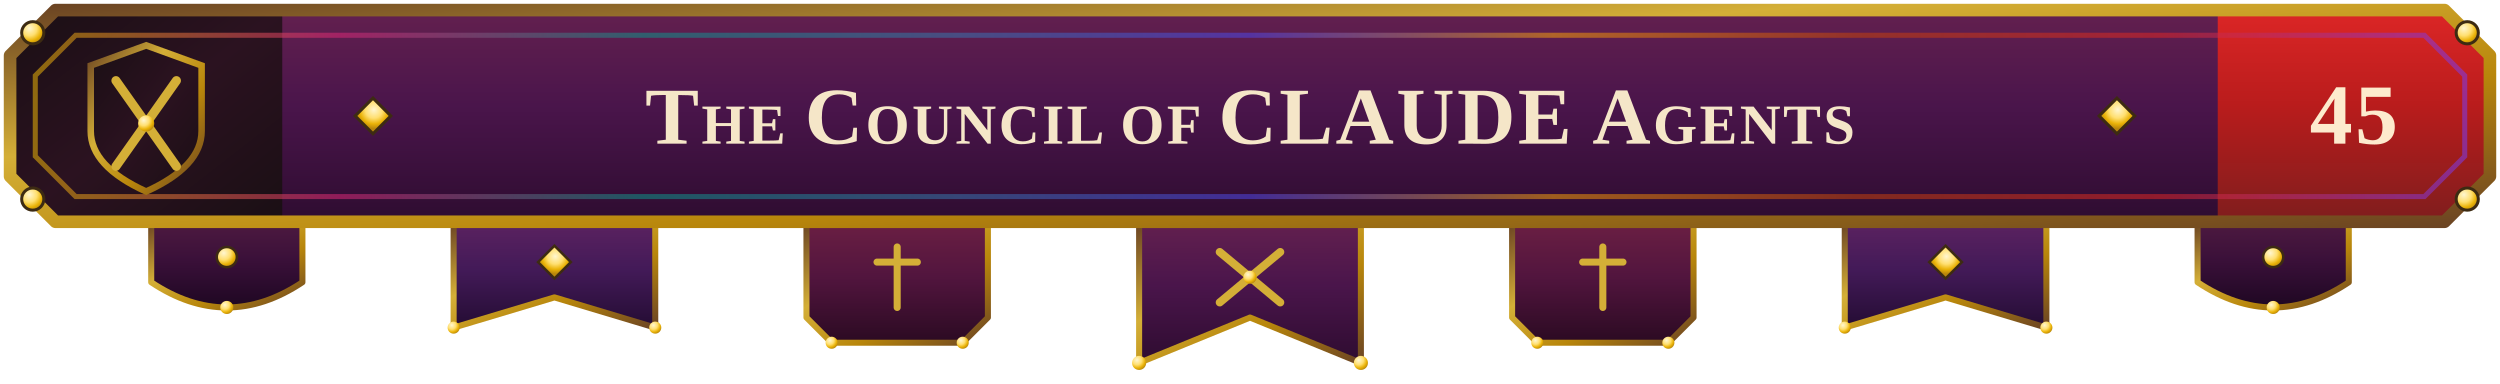
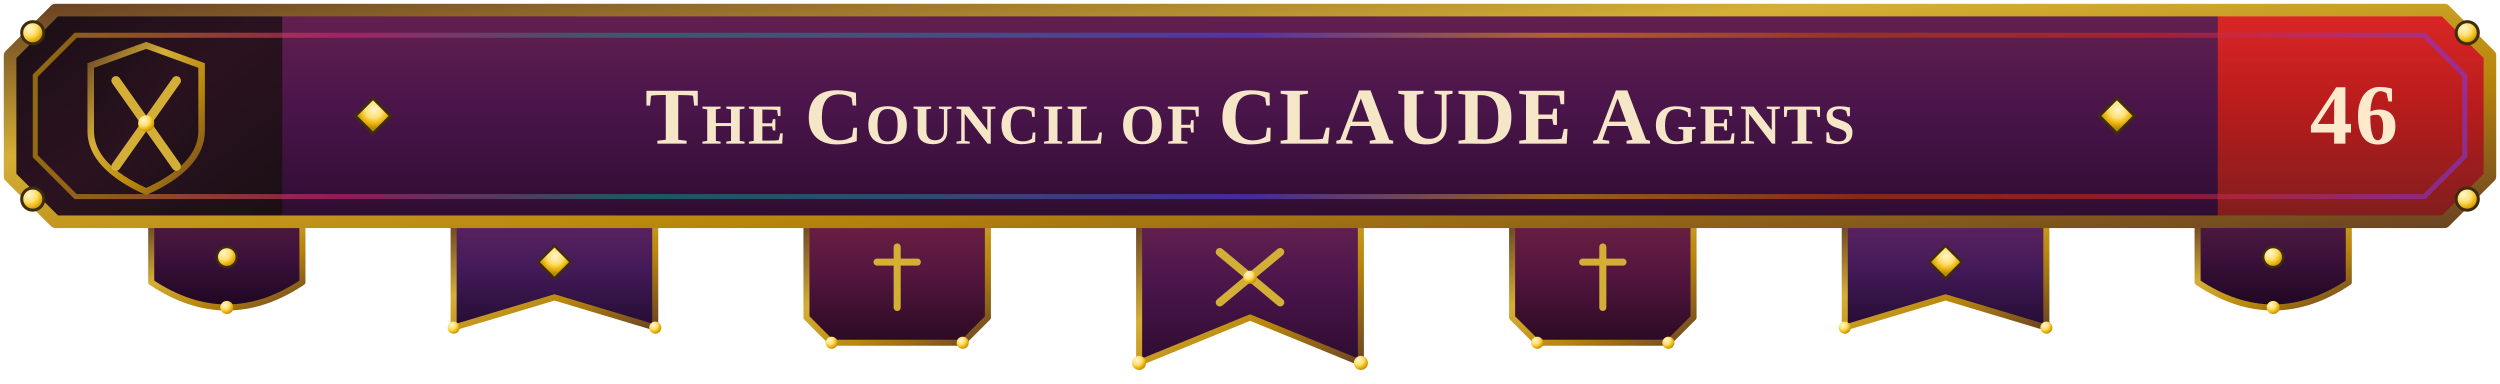
- <svg xmlns="http://www.w3.org/2000/svg" width="372" height="57" viewBox="0 0 496 76" role="img" aria-label="The Council of CLAUDE Agents: 45">
+ <svg xmlns="http://www.w3.org/2000/svg" width="372" height="57" viewBox="0 0 496 76" role="img" aria-label="The Council of CLAUDE Agents: 46">
  <defs>
    <linearGradient id="bdgBgGrad" x1="0%" y1="0%" x2="100%" y2="100%">
      <stop offset="0%" stop-color="#1a0f14" />
      <stop offset="50%" stop-color="#2b1220" />
      <stop offset="100%" stop-color="#1a0f14" />
    </linearGradient>
    <linearGradient id="bdgBronzeGrad" x1="0%" y1="0%" x2="100%" y2="100%">
      <stop offset="0%" stop-color="#6b4423" />
      <stop offset="35%" stop-color="#d4af37" />
      <stop offset="65%" stop-color="#b8860b" />
      <stop offset="100%" stop-color="#6b4423" />
    </linearGradient>
    <linearGradient id="bdgCouncilGrad" x1="0%" y1="0%" x2="100%" y2="0%">
      <stop offset="0%" stop-color="#eab308" />
      <stop offset="12.5%" stop-color="#db2777" />
      <stop offset="25%" stop-color="#0d9488" />
      <stop offset="37.5%" stop-color="#3776ab" />
      <stop offset="50%" stop-color="#4f46e5" />
      <stop offset="62.5%" stop-color="#f59e0b" />
      <stop offset="75%" stop-color="#c2410c" />
      <stop offset="87.5%" stop-color="#dc2626" />
      <stop offset="100%" stop-color="#7c3aed" />
    </linearGradient>
    <linearGradient id="bdgPlumGrad" x1="0%" y1="0%" x2="0%" y2="100%">
      <stop offset="0%" stop-color="#63204f" />
      <stop offset="45%" stop-color="#4a154b" />
      <stop offset="100%" stop-color="#2e0c30" />
    </linearGradient>
    <linearGradient id="bdgCountGrad" x1="0%" y1="0%" x2="0%" y2="100%">
      <stop offset="0%" stop-color="#dc2626" />
      <stop offset="45%" stop-color="#b91c1c" />
      <stop offset="100%" stop-color="#7f1d1d" />
    </linearGradient>
    <radialGradient id="bdgGemGrad" cx="35%" cy="30%" r="75%">
      <stop offset="0%" stop-color="#fff6d0" />
      <stop offset="45%" stop-color="#ffdf70" />
      <stop offset="75%" stop-color="#eab308" />
      <stop offset="100%" stop-color="#b8860b" />
    </radialGradient>
    <linearGradient id="penPlumDeep" x1="0%" y1="0%" x2="0%" y2="100%">
      <stop offset="0%" stop-color="#4e1a40" />
      <stop offset="45%" stop-color="#3a1039" />
      <stop offset="100%" stop-color="#1e0722" />
    </linearGradient>
    <linearGradient id="penPlumWarm" x1="0%" y1="0%" x2="0%" y2="100%">
      <stop offset="0%" stop-color="#6b1f43" />
      <stop offset="45%" stop-color="#52153e" />
      <stop offset="100%" stop-color="#2b0a22" />
    </linearGradient>
    <linearGradient id="penPlumCool" x1="0%" y1="0%" x2="0%" y2="100%">
      <stop offset="0%" stop-color="#5b2260" />
      <stop offset="45%" stop-color="#431a58" />
      <stop offset="100%" stop-color="#240c33" />
    </linearGradient>
  </defs>
  <path d="M 11 2 L 485 2 L 494 11 L 494 35 L 485 44 L 11 44 L 2 35 L 2 11 Z" fill="url(#bdgPlumGrad)" />
  <path d="M 11 2 L 56 2 L 56 44 L 11 44 L 2 35 L 2 11 Z" fill="url(#bdgBgGrad)" />
  <line x1="56" y1="3" x2="56" y2="43" stroke="url(#bdgBronzeGrad)" stroke-width="1.5" />
  <path d="M 440 2 L 485 2 L 494 11 L 494 35 L 485 44 L 440 44 Z" fill="url(#bdgCountGrad)" />
  <line x1="440" y1="3" x2="440" y2="43" stroke="url(#bdgBronzeGrad)" stroke-width="1.5" />
  <path d="M 15 7 L 481 7 L 489 15 L 489 31 L 481 39 L 15 39 L 7 31 L 7 15 Z" fill="none" stroke="url(#bdgCouncilGrad)" stroke-width="1" opacity="0.55" />
  <g stroke="url(#bdgBronzeGrad)" stroke-width="1.2" stroke-linejoin="round">
    <path d="M 30 44 L 60 44 L 60 56 Q 45 66 30 56 Z" fill="url(#penPlumDeep)" />
    <path d="M 90 44 L 130 44 L 130 65 L 110 59 L 90 65 Z" fill="url(#penPlumCool)" />
    <path d="M 160 44 L 196 44 L 196 63 L 191 68 L 165 68 L 160 63 Z" fill="url(#penPlumWarm)" />
    <path d="M 226 44 L 270 44 L 270 72 L 248 63 L 226 72 Z" fill="url(#bdgPlumGrad)" />
    <path d="M 300 44 L 336 44 L 336 63 L 331 68 L 305 68 L 300 63 Z" fill="url(#penPlumWarm)" />
    <path d="M 366 44 L 406 44 L 406 65 L 386 59 L 366 65 Z" fill="url(#penPlumCool)" />
    <path d="M 436 44 L 466 44 L 466 56 Q 451 66 436 56 Z" fill="url(#penPlumDeep)" />
  </g>
  <g fill="url(#bdgGemGrad)">
    <circle cx="45" cy="61" r="1.3" />
    <circle cx="451" cy="61" r="1.3" />
    <circle cx="90" cy="65" r="1.2" />
    <circle cx="130" cy="65" r="1.2" />
    <circle cx="366" cy="65" r="1.2" />
    <circle cx="406" cy="65" r="1.2" />
    <circle cx="165" cy="68" r="1.2" />
    <circle cx="191" cy="68" r="1.2" />
    <circle cx="305" cy="68" r="1.2" />
    <circle cx="331" cy="68" r="1.2" />
    <circle cx="226" cy="72" r="1.4" />
    <circle cx="270" cy="72" r="1.4" />
  </g>
  <g fill="url(#bdgGemGrad)" stroke="#3d2b12" stroke-width="0.5">
    <circle cx="45" cy="51" r="2" />
    <circle cx="451" cy="51" r="2" />
    <rect width="4.6" height="4.6" transform="translate(110,52) rotate(45) translate(-2.3,-2.3)" />
    <rect width="4.6" height="4.6" transform="translate(386,52) rotate(45) translate(-2.3,-2.3)" />
  </g>
  <g stroke="#d4af37" stroke-width="1.4" stroke-linecap="round">
    <line x1="178" y1="49" x2="178" y2="61" />
    <line x1="174" y1="52" x2="182" y2="52" />
    <line x1="318" y1="49" x2="318" y2="61" />
    <line x1="314" y1="52" x2="322" y2="52" />
  </g>
  <path d="M 242 50 L 254 60 M 254 50 L 242 60" stroke="#d4af37" stroke-width="1.6" stroke-linecap="round" />
  <circle cx="248" cy="55" r="1.3" fill="url(#bdgGemGrad)" />
  <path d="M 11 2 L 485 2 L 494 11 L 494 35 L 485 44 L 11 44 L 2 35 L 2 11 Z" fill="none" stroke="url(#bdgBronzeGrad)" stroke-width="2.5" stroke-linejoin="round" />
  <path d="M 29 9 L 40 13 L 40 26 Q 40 33 29 38 Q 18 33 18 26 L 18 13 Z" fill="url(#bdgBgGrad)" stroke="url(#bdgBronzeGrad)" stroke-width="1.3" />
  <path d="M 23 16 L 35 33 M 35 16 L 23 33" stroke="#d4af37" stroke-width="1.8" stroke-linecap="round" />
  <circle cx="29" cy="24.5" r="1.6" fill="url(#bdgGemGrad)" />
  <rect width="5" height="5" fill="url(#bdgGemGrad)" stroke="#3d2b12" stroke-width="0.6" transform="translate(74,23) rotate(45) translate(-2.5,-2.5)" />
  <rect width="5" height="5" fill="url(#bdgGemGrad)" stroke="#3d2b12" stroke-width="0.6" transform="translate(420,23) rotate(45) translate(-2.5,-2.5)" />
  <g fill="url(#bdgGemGrad)" stroke="#3d2b12" stroke-width="0.6">
    <circle cx="6.5" cy="6.5" r="2.2" />
    <circle cx="489.5" cy="6.5" r="2.2" />
    <circle cx="489.5" cy="39.5" r="2.2" />
    <circle cx="6.5" cy="39.5" r="2.2" />
  </g>
  <text x="248" y="28.5" text-anchor="middle" fill="#f5e6c8" font-family="Cinzel, Georgia, 'Times New Roman', serif" font-size="16" font-weight="700" letter-spacing="0.5" style="font-variant: small-caps">The Council of CLAUDE Agents</text>
-   <text x="467" y="28.5" text-anchor="middle" fill="#fdeacd" font-family="Cinzel, Georgia, 'Times New Roman', serif" font-size="17" font-weight="700" letter-spacing="0.5">45</text>
+   <text x="467" y="28.5" text-anchor="middle" fill="#fdeacd" font-family="Cinzel, Georgia, 'Times New Roman', serif" font-size="17" font-weight="700" letter-spacing="0.5">46</text>
</svg>
